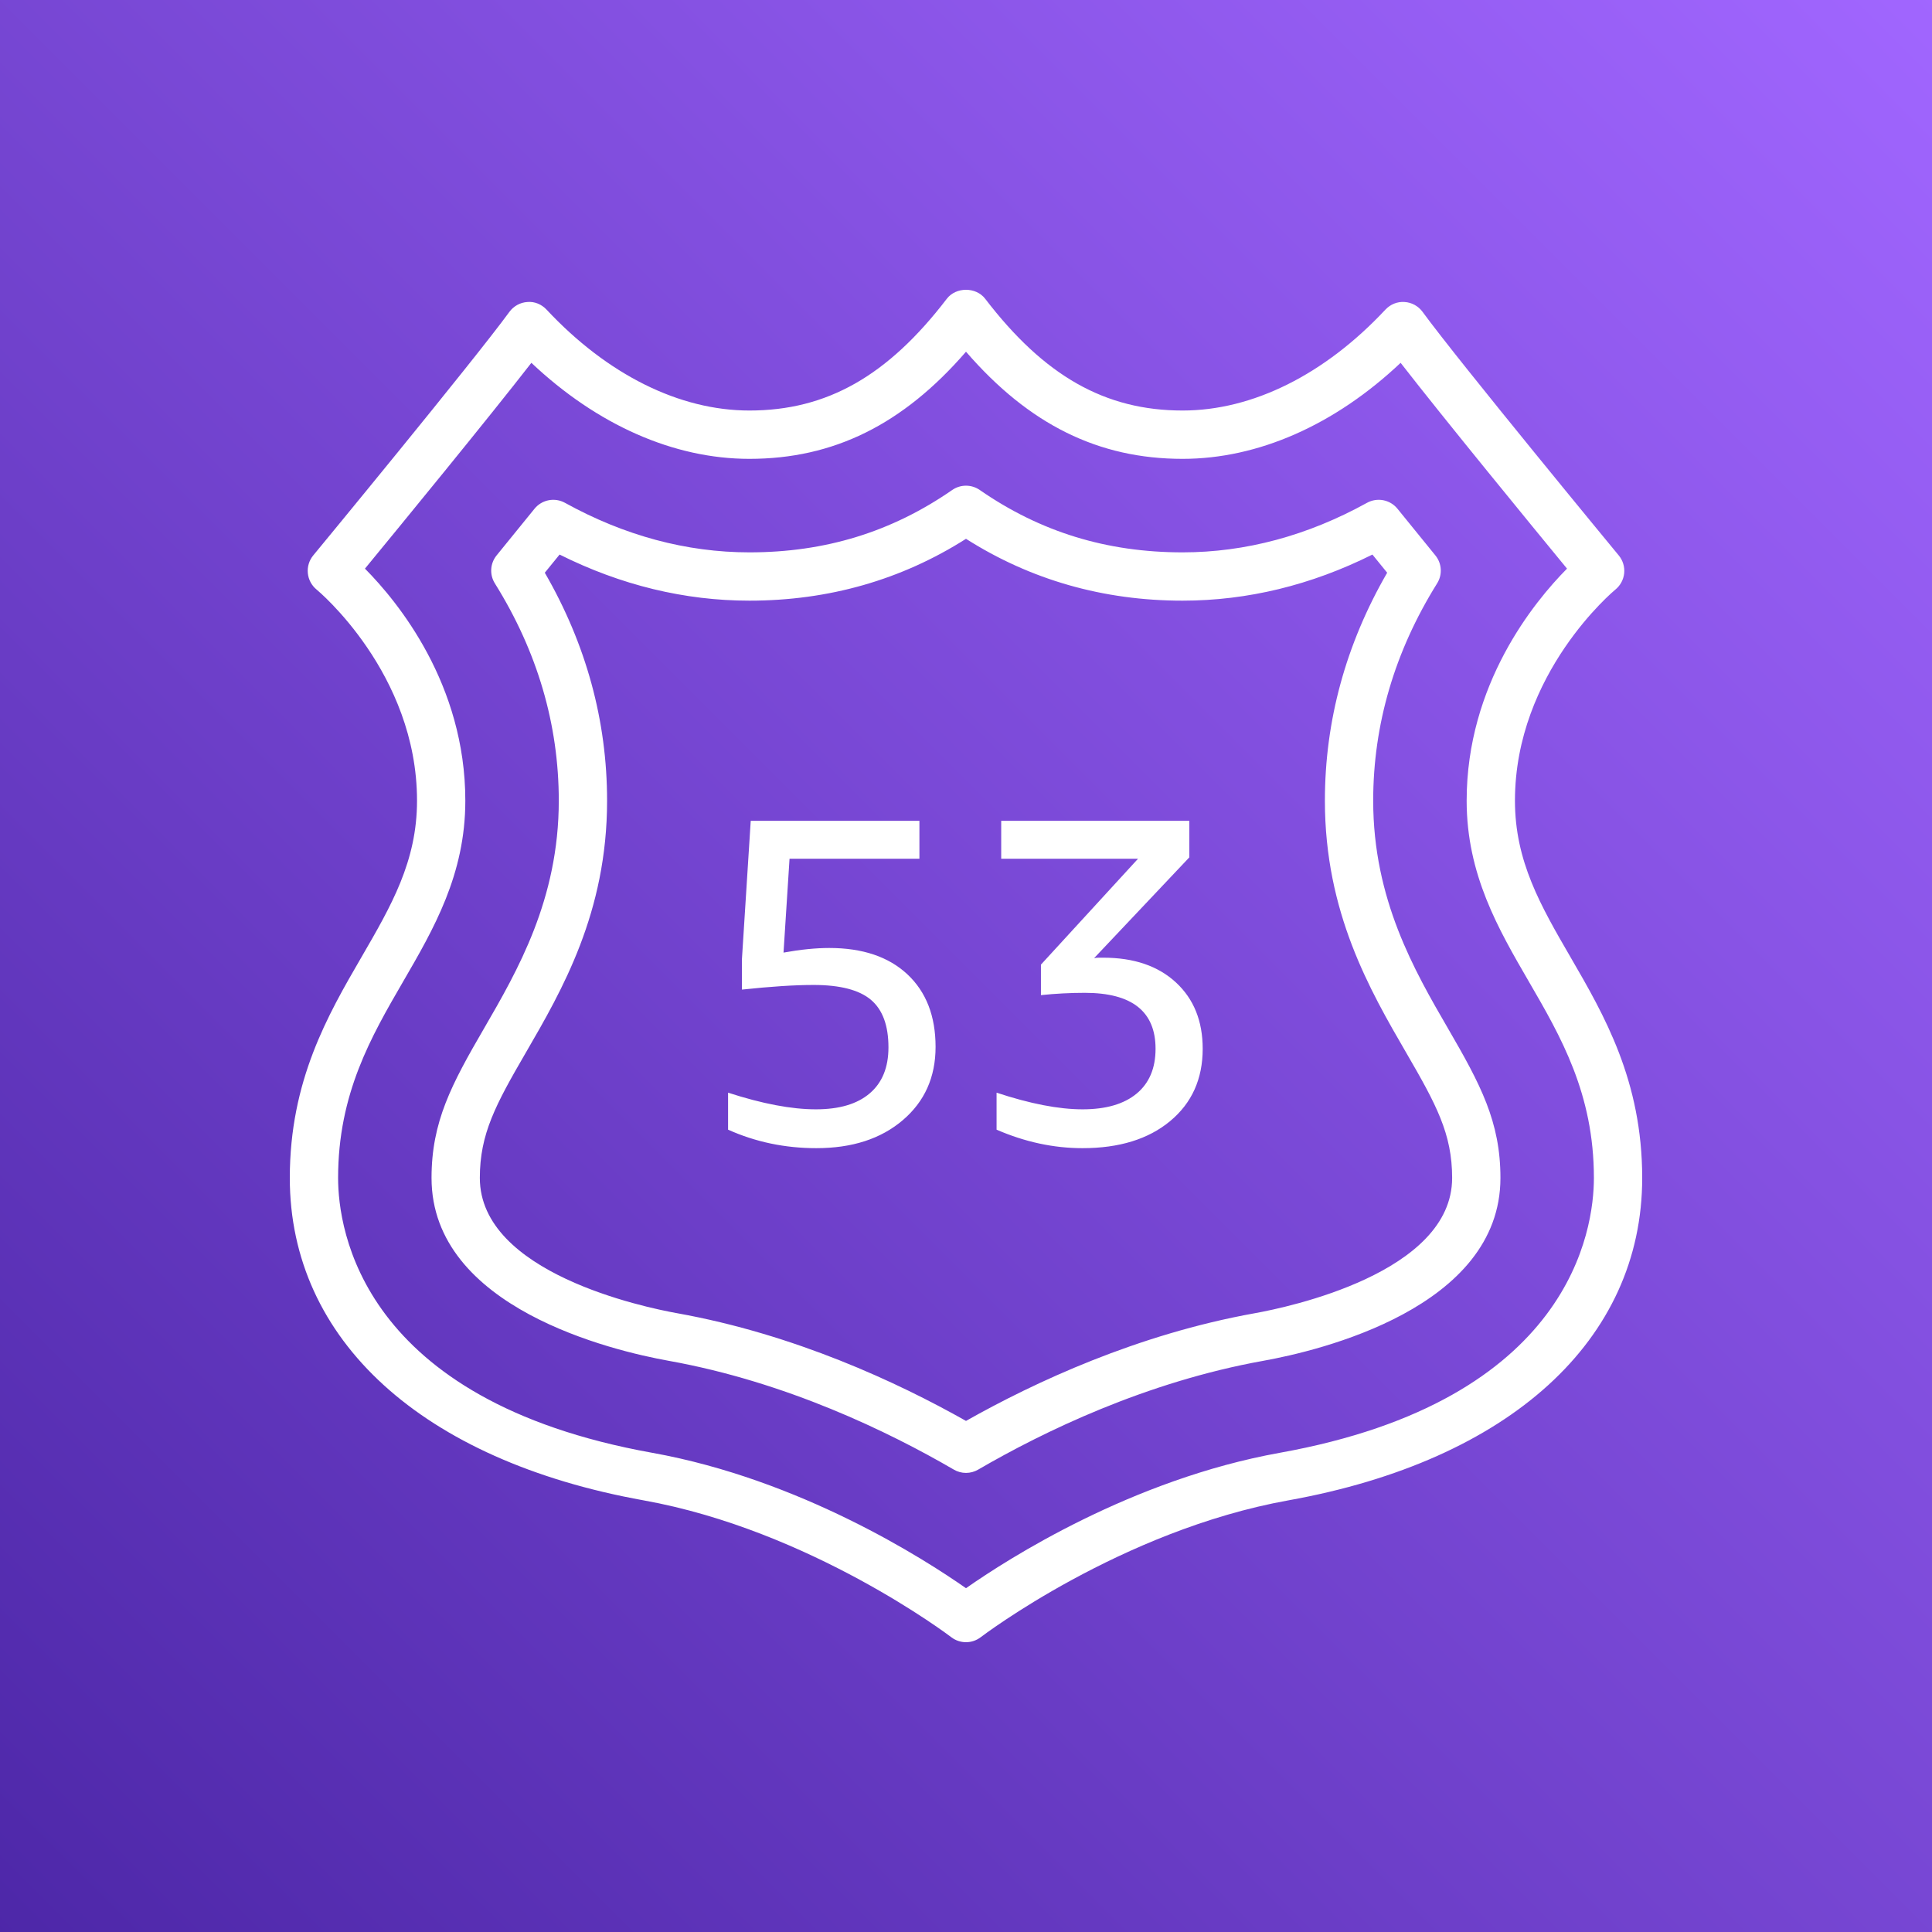
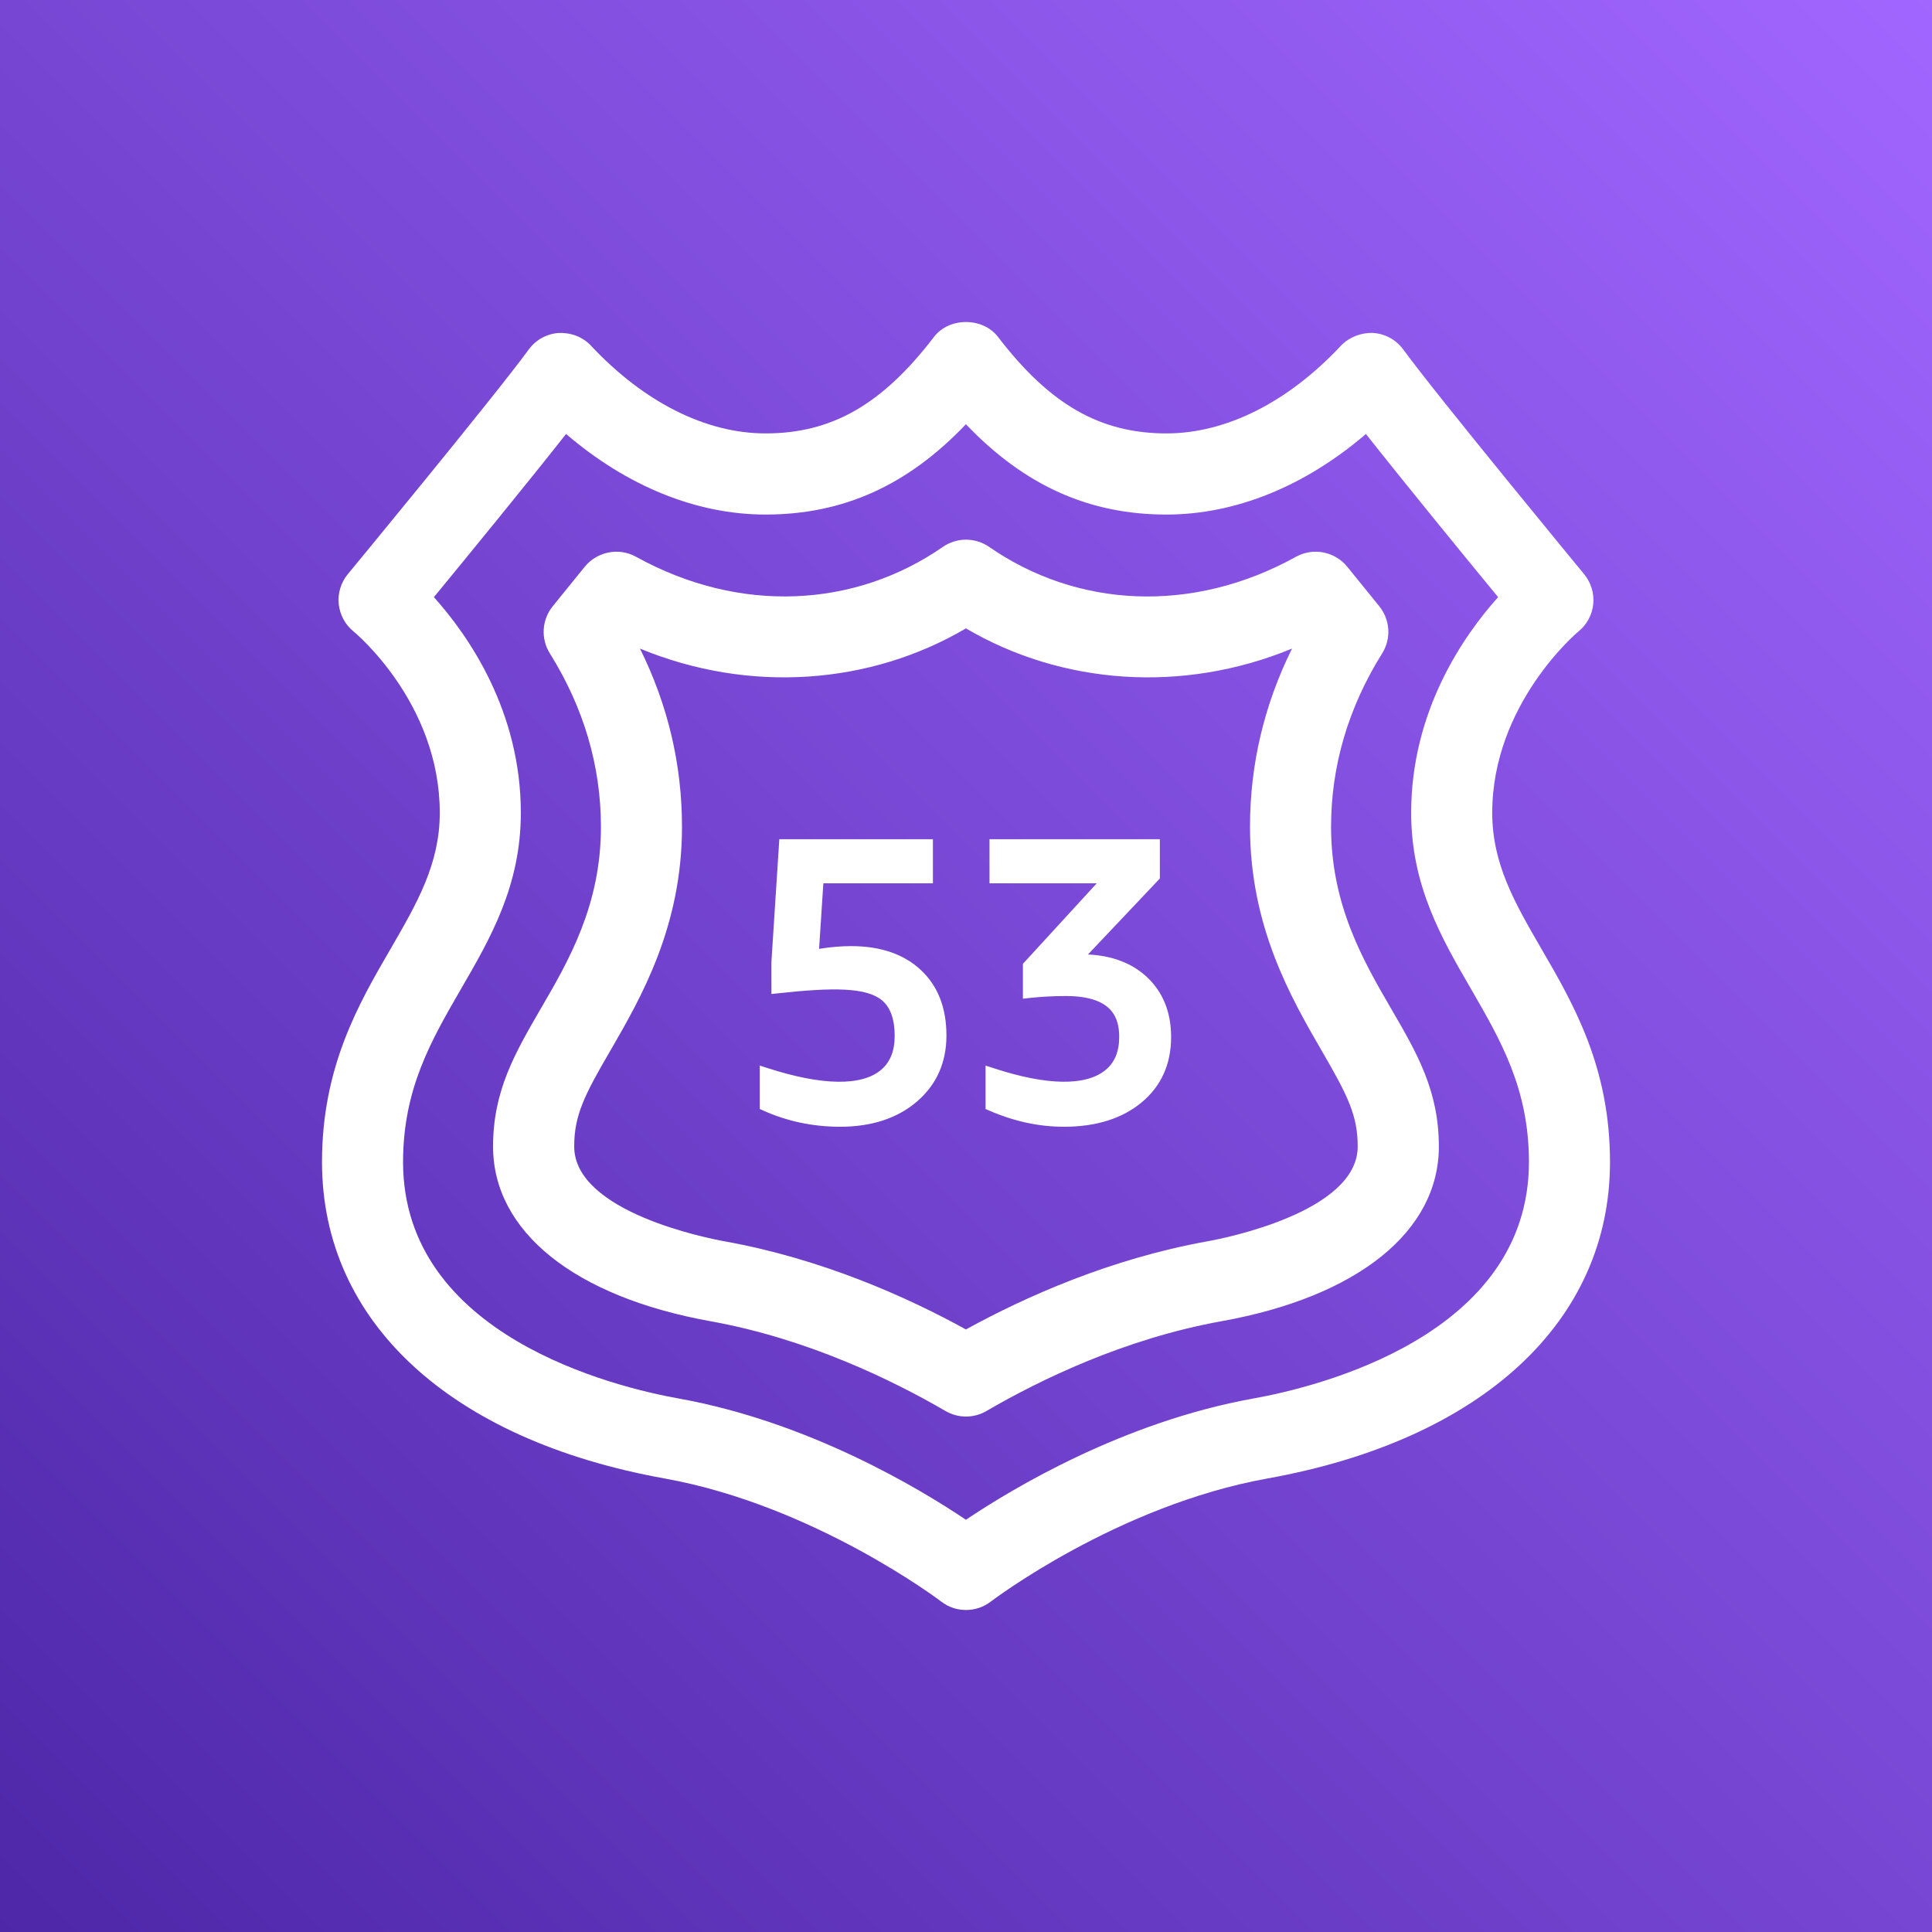
- <svg xmlns="http://www.w3.org/2000/svg" width="24" height="24" viewBox="0 0 80 80" version="1.1">
+ <svg xmlns="http://www.w3.org/2000/svg" width="24px" height="24px" viewBox="0 0 24 24" version="1.1">
  <defs>
    <linearGradient x1="0%" y1="100%" x2="100%" y2="0%" id="linearGradient-1">
      <stop stop-color="#4D27A8" offset="0%" />
      <stop stop-color="#A166FF" offset="100%" />
    </linearGradient>
  </defs>
-   <g id="Icon-Architecture/64/Arch_Amazon-Route-53_64" stroke="none" stroke-width="1" fill="none" fill-rule="evenodd">
-     <g id="Icon-Architecture-BG/64/Networking-Content-Delivery" fill="url(#linearGradient-1)">
-       <rect id="Rectangle" x="0" y="0" width="80" height="80" />
+   <g id="Icon-Architecture/16/Arch_Amazon-Route-53_16" stroke="none" stroke-width="1" fill="none" fill-rule="evenodd">
+     <g id="Icon-Architecture-BG/16/Networking-Content-Delivery" fill="url(#linearGradient-1)">
+       <rect id="Rectangle" x="0" y="0" width="24" height="24" />
    </g>
-     <path d="M48.692,40.68 C49.431,41.363 49.801,42.278 49.801,43.428 C49.801,44.678 49.351,45.676 48.452,46.423 C47.552,47.17 46.343,47.543 44.826,47.543 C43.627,47.543 42.44,47.287 41.266,46.777 L41.266,45.245 C42.657,45.705 43.843,45.935 44.826,45.935 C45.796,45.935 46.542,45.717 47.065,45.284 C47.588,44.85 47.849,44.231 47.849,43.428 C47.849,41.883 46.874,41.111 44.921,41.111 C44.309,41.111 43.703,41.143 43.103,41.206 L43.103,39.943 L47.123,35.559 L41.458,35.559 L41.458,33.989 L49.247,33.989 L49.247,35.502 L45.304,39.675 C45.369,39.662 45.431,39.656 45.496,39.656 L45.687,39.656 C46.951,39.656 47.952,39.997 48.692,40.68 M37.574,40.345 C38.351,41.073 38.74,42.074 38.74,43.35 C38.74,44.601 38.288,45.612 37.381,46.385 C36.475,47.157 35.283,47.543 33.803,47.543 C32.503,47.543 31.284,47.287 30.148,46.777 L30.148,45.245 C31.564,45.705 32.776,45.935 33.784,45.935 C34.754,45.935 35.497,45.715 36.013,45.274 C36.53,44.834 36.789,44.2 36.789,43.37 C36.789,42.463 36.546,41.806 36.061,41.398 C35.576,40.99 34.785,40.785 33.688,40.785 C32.897,40.785 31.909,40.85 30.722,40.977 L30.722,39.713 L31.086,33.989 L38.071,33.989 L38.071,35.559 L32.693,35.559 L32.444,39.445 C33.146,39.318 33.777,39.254 34.338,39.254 C35.716,39.254 36.795,39.617 37.574,40.345 M51.957,54.378 C47.103,55.25 42.852,57.227 40,58.837 C37.147,57.227 32.896,55.25 28.043,54.378 C26.677,54.133 19.869,52.711 19.869,48.776 C19.869,46.952 20.522,45.742 21.776,43.583 C23.274,41 25.138,37.784 25.138,33.156 C25.138,29.847 24.271,26.675 22.559,23.715 C22.76,23.467 22.965,23.216 23.171,22.963 C25.707,24.23 28.347,24.872 31.031,24.872 C34.311,24.872 37.325,24.011 40,22.311 C42.674,24.011 45.688,24.872 48.968,24.872 C51.652,24.872 54.293,24.23 56.829,22.963 C57.034,23.216 57.239,23.467 57.44,23.715 C55.728,26.675 54.861,29.847 54.861,33.156 C54.861,37.784 56.725,41 58.226,43.587 C59.477,45.742 60.13,46.952 60.13,48.776 C60.13,52.711 53.322,54.133 51.957,54.378 M56.861,33.156 C56.861,29.997 57.752,26.97 59.507,24.158 C59.735,23.795 59.706,23.328 59.434,22.996 C58.926,22.373 58.393,21.718 57.867,21.067 C57.562,20.69 57.032,20.586 56.606,20.82 C54.143,22.181 51.574,22.872 48.968,22.872 C45.824,22.872 43.077,22.026 40.569,20.289 C40.227,20.052 39.772,20.052 39.43,20.289 C36.922,22.026 34.175,22.872 31.031,22.872 C28.425,22.872 25.856,22.181 23.393,20.82 C22.968,20.586 22.437,20.69 22.132,21.067 C21.606,21.718 21.073,22.373 20.565,22.996 C20.294,23.328 20.264,23.795 20.492,24.158 C22.248,26.97 23.138,29.997 23.138,33.156 C23.138,37.246 21.423,40.202 20.045,42.581 C18.695,44.904 17.869,46.447 17.869,48.776 C17.869,54.165 25.385,55.934 27.689,56.348 C32.549,57.221 36.793,59.281 39.497,60.854 C39.652,60.945 39.826,60.99 40,60.99 C40.173,60.99 40.347,60.945 40.503,60.854 C43.207,59.281 47.45,57.221 52.31,56.348 C54.614,55.934 62.13,54.165 62.13,48.776 C62.13,46.447 61.304,44.904 59.954,42.578 C58.576,40.202 56.861,37.246 56.861,33.156 M52.994,60.157 C46.863,61.259 41.723,64.557 40,65.764 C38.276,64.557 33.136,61.259 27.005,60.157 C14.937,57.989 14,50.897 14,48.776 C14,45.285 15.371,42.923 16.697,40.637 C17.961,38.46 19.268,36.207 19.268,33.156 C19.268,28.336 16.485,24.931 15.112,23.546 C16.556,21.789 20.204,17.342 22.003,15.024 C24.729,17.597 27.898,19 31.031,19 C34.509,19 37.385,17.585 40,14.564 C42.614,17.585 45.49,19 48.968,19 C52.101,19 55.27,17.597 57.997,15.024 C59.796,17.342 63.443,21.789 64.887,23.546 C63.514,24.931 60.731,28.336 60.731,33.156 C60.731,36.207 62.039,38.46 63.302,40.637 C64.629,42.923 66,45.285 66,48.776 C66,50.897 65.062,57.989 52.994,60.157 M65.032,39.634 C63.797,37.505 62.731,35.668 62.731,33.156 C62.731,27.868 66.847,24.447 66.887,24.415 C67.094,24.247 67.226,24.003 67.254,23.737 C67.28,23.471 67.2,23.206 67.03,23 C66.963,22.92 60.408,14.973 58.906,12.914 C58.73,12.673 58.457,12.523 58.159,12.505 C57.86,12.483 57.572,12.602 57.368,12.82 C54.848,15.515 51.866,16.999 48.968,16.999 C45.764,16.999 43.244,15.572 40.794,12.371 C40.415,11.876 39.585,11.876 39.206,12.371 C36.755,15.572 34.235,16.999 31.031,16.999 C28.133,16.999 25.151,15.515 22.631,12.82 C22.427,12.602 22.137,12.478 21.84,12.505 C21.543,12.523 21.269,12.673 21.093,12.914 C19.591,14.973 13.036,22.92 12.969,23 C12.8,23.206 12.72,23.471 12.747,23.736 C12.773,24.001 12.904,24.245 13.11,24.413 C13.152,24.447 17.268,27.868 17.268,33.156 C17.268,35.668 16.202,37.505 14.967,39.634 C13.576,42.031 12,44.747 12,48.776 C12,55.487 17.477,60.478 26.652,62.127 C33.559,63.368 39.334,67.749 39.391,67.794 C39.57,67.931 39.785,68 40,68 C40.214,68 40.429,67.931 40.609,67.793 C40.667,67.749 46.422,63.371 53.347,62.127 C62.522,60.478 68,55.487 68,48.776 C68,44.747 66.423,42.031 65.032,39.634" id="Amazon-Route-53-Icon_64_Squid" fill="#FFFFFF" />
+     <path d="M14.243,12.133 C14.445,12.32 14.548,12.572 14.548,12.882 C14.548,13.22 14.424,13.494 14.18,13.696 C13.938,13.896 13.615,13.997 13.216,13.997 C12.905,13.997 12.593,13.929 12.289,13.796 L12.243,13.777 L12.243,13.237 L12.342,13.269 C13.007,13.488 13.492,13.492 13.733,13.292 C13.848,13.198 13.903,13.062 13.903,12.882 C13.903,12.663 13.835,12.373 13.241,12.373 C13.086,12.373 12.938,12.381 12.79,12.397 L12.707,12.406 L12.707,11.973 L13.624,10.973 L12.292,10.973 L12.292,10.425 L14.408,10.425 L14.408,10.913 L13.515,11.857 C13.816,11.871 14.059,11.964 14.243,12.133 M11.439,12.05 C11.65,12.246 11.757,12.519 11.757,12.863 C11.757,13.2 11.633,13.477 11.388,13.686 C11.147,13.892 10.826,13.997 10.436,13.997 C10.099,13.997 9.778,13.929 9.482,13.796 L9.438,13.776 L9.438,13.237 L9.538,13.269 C10.206,13.485 10.703,13.496 10.945,13.29 C11.059,13.194 11.114,13.055 11.114,12.868 C11.114,12.663 11.062,12.515 10.957,12.427 C10.766,12.267 10.362,12.263 9.667,12.339 L9.583,12.348 L9.583,11.945 L9.681,10.425 L11.589,10.425 L11.589,10.973 L10.228,10.973 L10.175,11.787 C10.319,11.764 10.452,11.753 10.571,11.753 C10.938,11.753 11.23,11.853 11.439,12.05 M14.994,15.421 C13.795,15.637 12.739,16.108 11.999,16.515 C11.261,16.108 10.205,15.637 9.005,15.421 C8.814,15.387 7.133,15.061 7.133,14.242 C7.133,13.859 7.255,13.611 7.584,13.048 C7.958,12.401 8.472,11.516 8.472,10.271 C8.472,9.499 8.297,8.757 7.95,8.057 C9.313,8.62 10.813,8.504 11.999,7.806 C13.186,8.504 14.685,8.62 16.05,8.057 C15.703,8.757 15.528,9.499 15.528,10.271 C15.528,11.516 16.042,12.401 16.416,13.048 C16.744,13.611 16.866,13.859 16.866,14.242 C16.866,15.061 15.186,15.387 14.994,15.421 M16.535,10.271 C16.535,9.515 16.749,8.789 17.17,8.116 C17.285,7.932 17.269,7.696 17.132,7.529 L16.736,7.04 C16.581,6.85 16.312,6.799 16.1,6.916 C14.803,7.634 13.375,7.548 12.288,6.794 C12.114,6.674 11.886,6.674 11.712,6.794 C10.625,7.548 9.195,7.633 7.9,6.916 C7.689,6.799 7.42,6.85 7.264,7.04 L6.868,7.529 C6.731,7.696 6.715,7.932 6.83,8.116 C7.251,8.789 7.465,9.515 7.465,10.271 C7.465,11.245 7.065,11.935 6.711,12.541 C6.397,13.084 6.125,13.551 6.125,14.242 C6.125,15.298 7.136,16.109 8.827,16.413 C10.026,16.629 11.077,17.139 11.747,17.529 C11.825,17.574 11.913,17.597 11.999,17.597 C12.087,17.597 12.175,17.574 12.252,17.529 C12.922,17.139 13.973,16.629 15.172,16.413 C16.864,16.109 17.874,15.298 17.874,14.242 C17.874,13.551 17.603,13.084 17.288,12.542 C16.935,11.935 16.535,11.245 16.535,10.271 M15.568,17.373 C13.959,17.663 12.589,18.483 11.999,18.879 C11.41,18.483 10.041,17.663 8.432,17.373 C7.629,17.229 5.007,16.59 5.007,14.435 C5.007,13.526 5.357,12.925 5.725,12.288 C6.091,11.657 6.47,11.005 6.47,10.097 C6.47,8.831 5.819,7.896 5.39,7.418 C5.802,6.917 6.552,6 7.032,5.391 C7.789,6.04 8.652,6.392 9.51,6.392 C10.471,6.392 11.274,6.032 11.999,5.27 C12.726,6.032 13.529,6.392 14.49,6.392 C15.348,6.392 16.211,6.04 16.968,5.391 C17.448,6 18.198,6.917 18.61,7.418 C18.181,7.896 17.53,8.831 17.53,10.097 C17.53,11.005 17.909,11.657 18.275,12.288 C18.643,12.925 18.993,13.526 18.993,14.435 C18.993,16.59 16.371,17.229 15.568,17.373 M19.145,11.782 C18.82,11.22 18.537,10.734 18.537,10.097 C18.537,8.742 19.598,7.853 19.607,7.845 C19.712,7.761 19.778,7.638 19.792,7.504 C19.805,7.37 19.764,7.237 19.679,7.133 C19.661,7.111 17.845,4.909 17.433,4.343 C17.344,4.221 17.206,4.145 17.056,4.136 C16.914,4.13 16.76,4.186 16.657,4.295 C16,4.997 15.231,5.384 14.49,5.384 C13.667,5.384 13.042,5.026 12.399,4.187 C12.21,3.938 11.789,3.938 11.601,4.187 C10.958,5.026 10.333,5.384 9.51,5.384 C8.768,5.384 8,4.997 7.342,4.295 C7.24,4.186 7.097,4.131 6.944,4.136 C6.793,4.145 6.656,4.221 6.567,4.343 C6.155,4.909 4.339,7.111 4.32,7.133 C4.235,7.237 4.194,7.37 4.208,7.504 C4.222,7.638 4.288,7.761 4.393,7.845 C4.403,7.854 5.463,8.726 5.463,10.097 C5.463,10.734 5.18,11.22 4.855,11.782 C4.453,12.473 4,13.255 4,14.435 C4,16.417 5.59,17.886 8.255,18.366 C10.114,18.7 11.678,19.884 11.693,19.896 C11.784,19.966 11.892,20 11.999,20 C12.108,20 12.216,19.966 12.307,19.896 C12.323,19.884 13.877,18.702 15.746,18.366 C18.41,17.886 20,16.417 20,14.435 C20,13.255 19.547,12.473 19.145,11.782" id="Amazon-Route-53-Icon_16_Squid" fill="#FFFFFF" />
  </g>
</svg>
